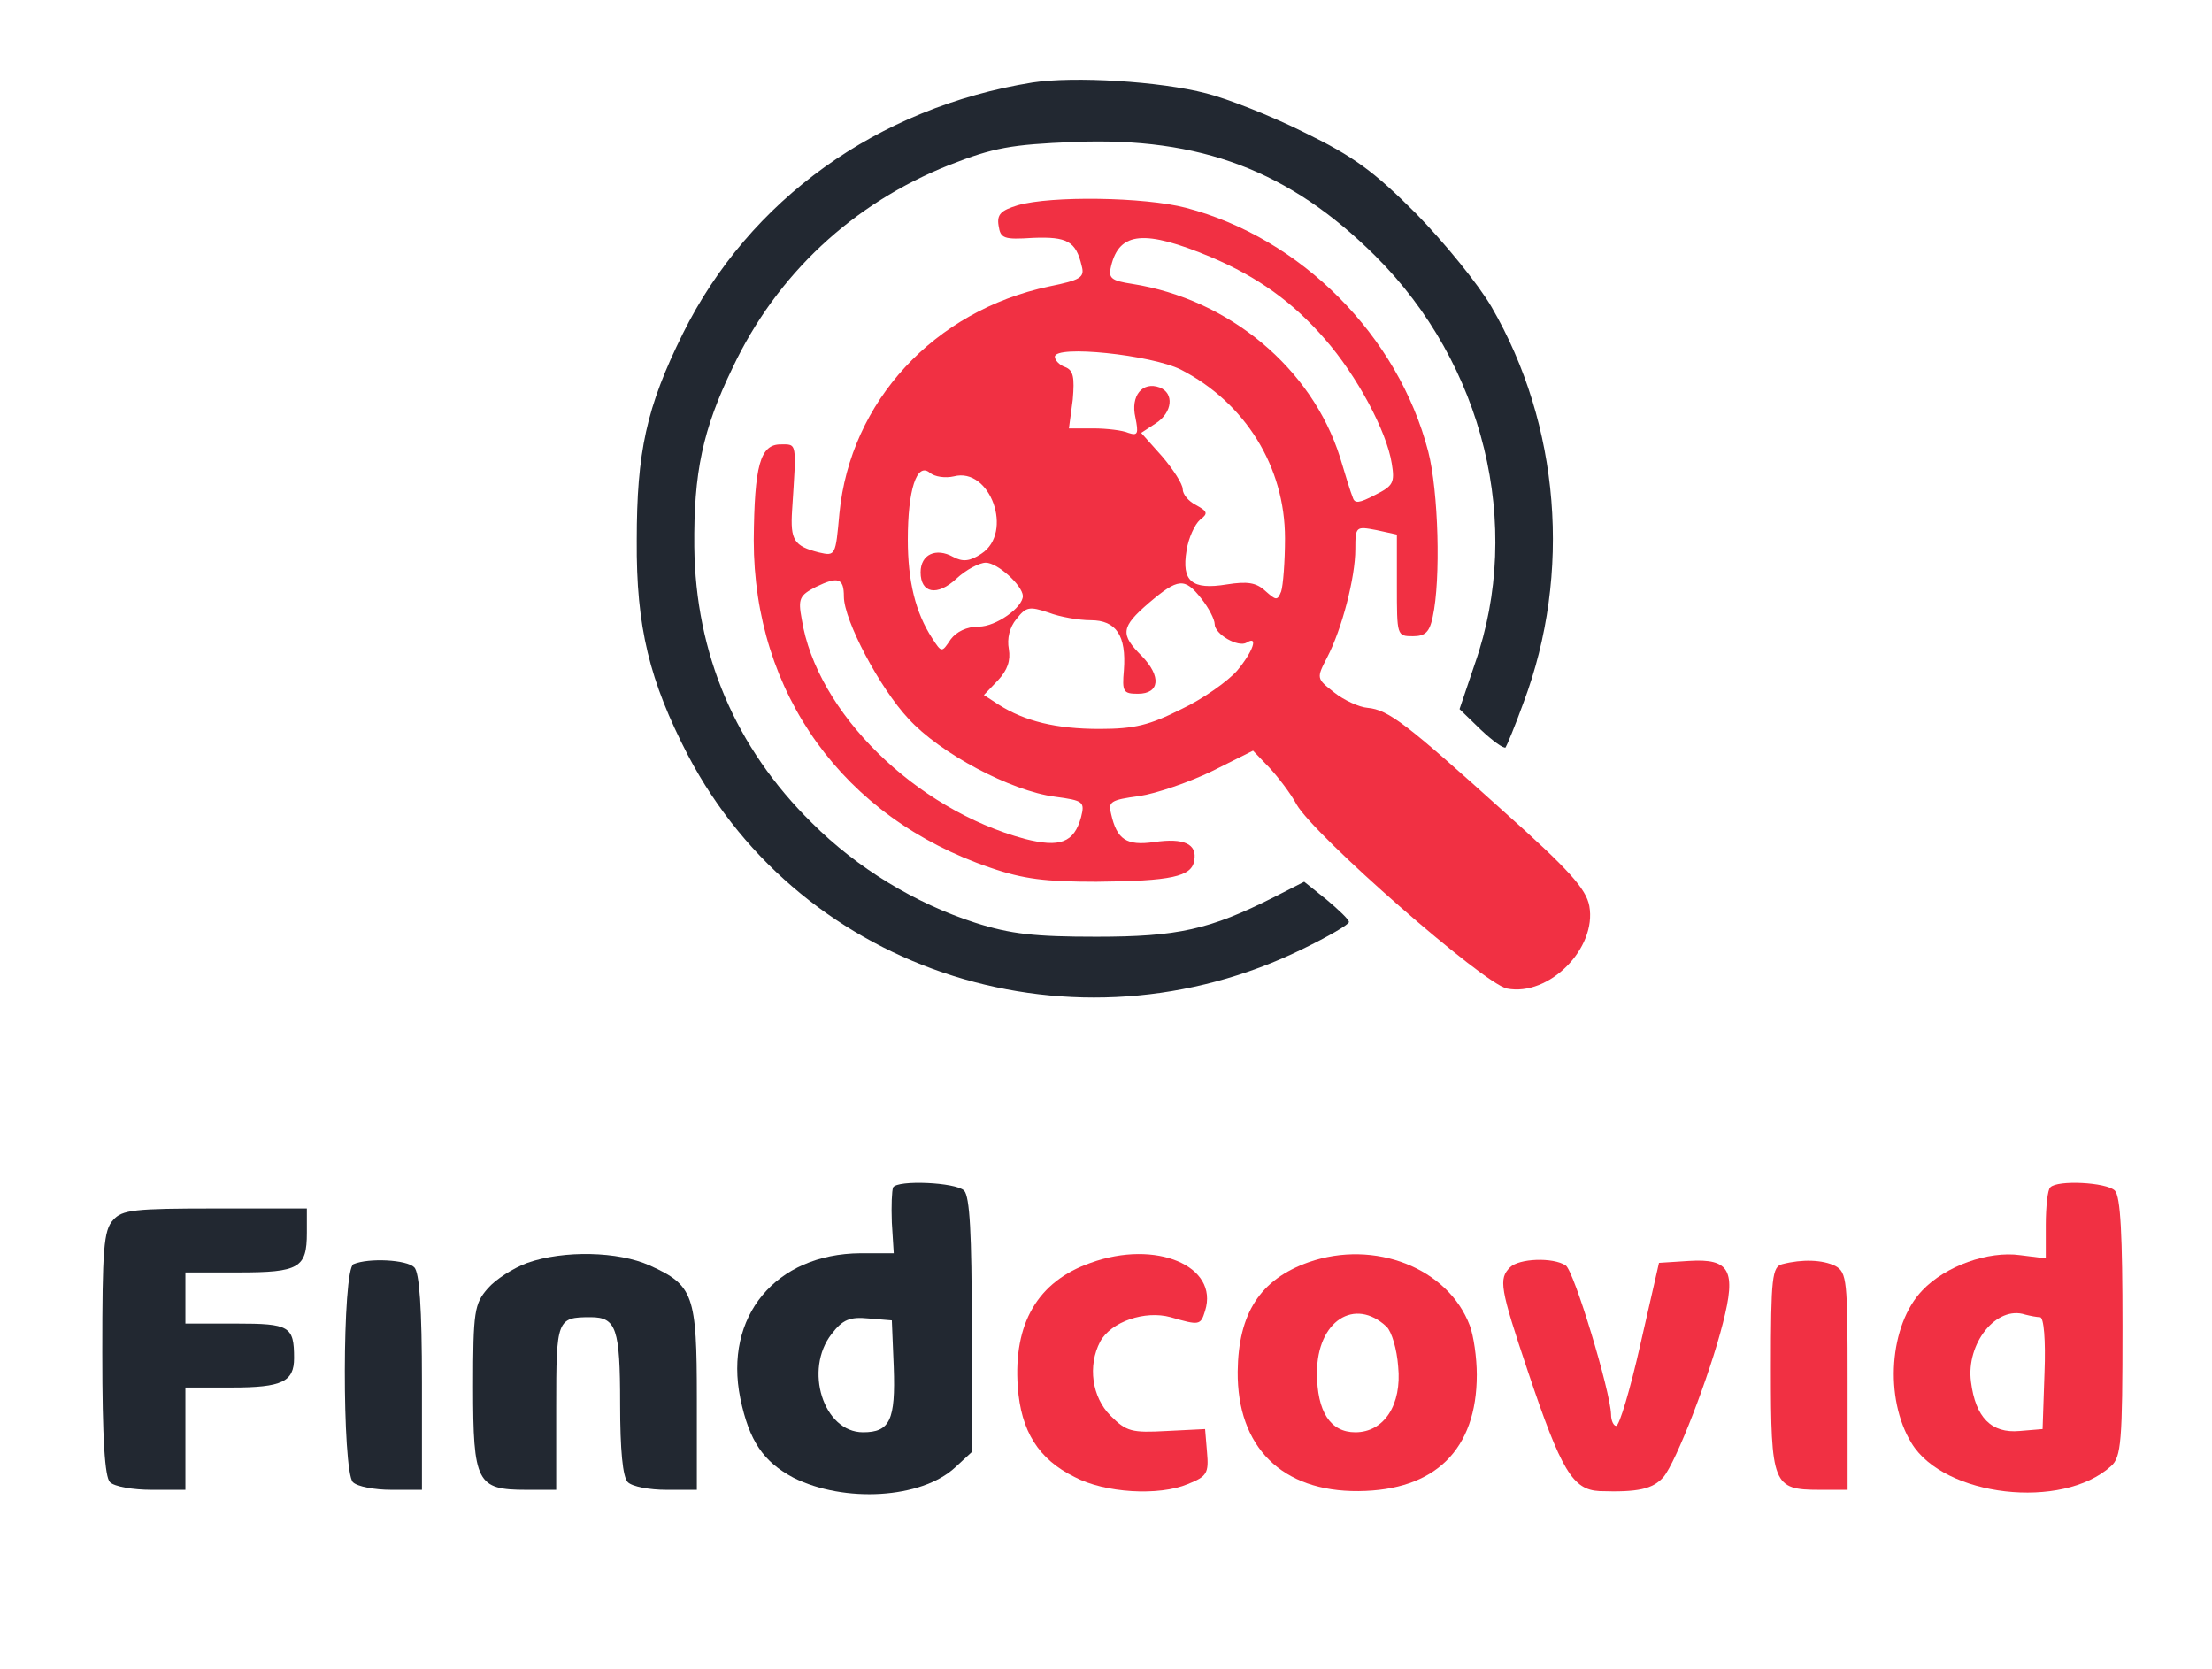
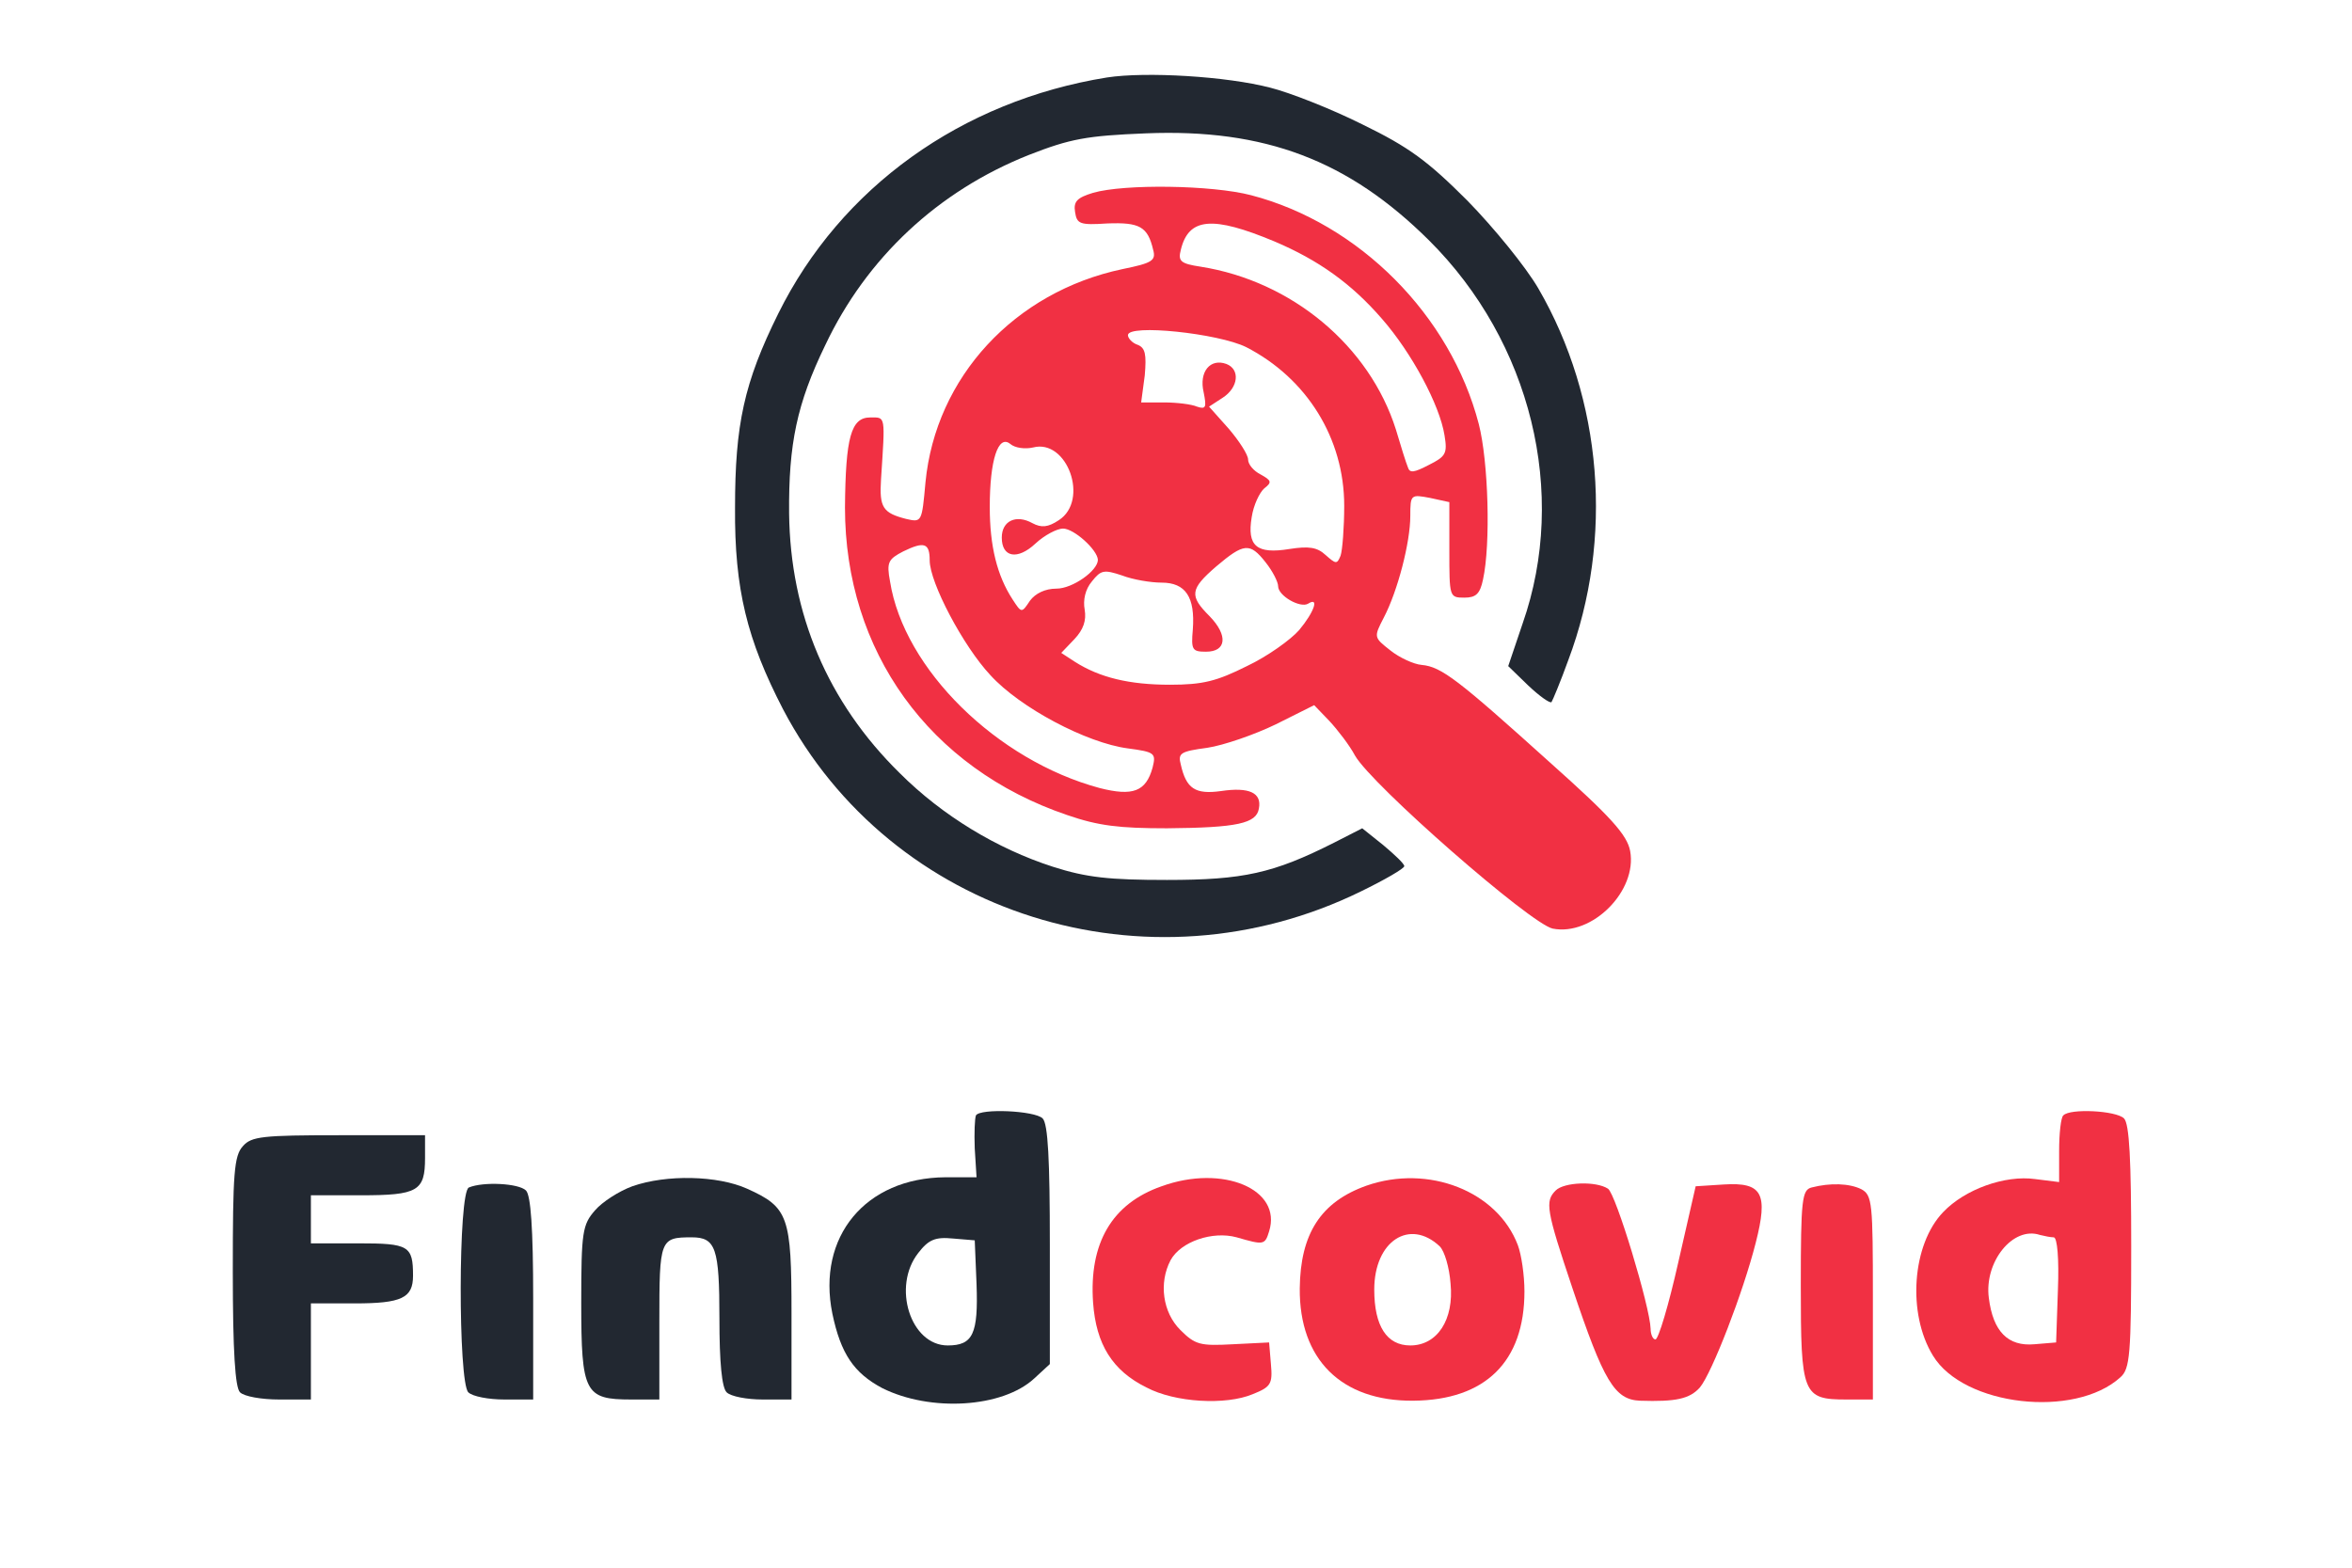
- <svg xmlns="http://www.w3.org/2000/svg" version="1.0" width="346pt" height="261pt" viewBox="0 0 346 261" preserveAspectRatio="xMidYMid meet">
+ <svg xmlns="http://www.w3.org/2000/svg" version="1.0" width="300pt" height="200pt" viewBox="0 0 346 261" preserveAspectRatio="xMidYMid meet">
  <g transform="translate(0,261) scale(0.1,-0.1)" fill="#000000" stroke="none">
    <path d="M1615 2481 c-242 -39 -443 -183 -547 -393 -57 -115 -72 -185 -72 -323 -1 -136 20 -220 80 -336 180 -343 607 -477 962 -303 39 19 72 38 72 42 0 4 -16 19 -35 35 l-35 28 -47 -24 c-101 -51 -151 -62 -278 -62 -96 0 -134 4 -190 22 -93 30 -184 85 -255 156 -120 118 -182 265 -184 432 -1 116 13 183 60 280 69 146 188 257 339 317 69 27 96 32 195 36 198 8 337 -45 471 -178 170 -169 232 -421 156 -638 l-24 -71 33 -32 c19 -18 36 -30 39 -28 2 3 15 34 28 70 76 202 57 435 -50 619 -21 36 -74 101 -118 146 -66 66 -97 89 -175 127 -52 26 -121 53 -153 61 -73 19 -207 27 -272 17z" fill="#222831" />
    <path d="M1592 2289 c-26 -8 -33 -14 -30 -32 3 -20 8 -22 54 -19 53 2 67 -5 76 -44 5 -18 -2 -22 -51 -32 -180 -38 -311 -180 -328 -355 -6 -66 -6 -67 -32 -61 -39 10 -45 19 -42 66 7 108 8 103 -18 103 -32 0 -41 -33 -42 -150 0 -239 140 -434 370 -512 52 -18 87 -22 166 -22 117 1 149 8 153 33 5 26 -16 36 -63 29 -43 -6 -58 4 -67 44 -5 19 -1 22 44 28 27 4 79 22 114 39 l64 32 25 -26 c14 -15 34 -41 43 -58 28 -49 292 -280 329 -288 66 -13 141 63 129 129 -5 27 -32 57 -134 148 -152 137 -180 159 -213 162 -13 1 -37 12 -52 24 -28 22 -28 22 -11 55 23 44 44 125 44 169 0 36 1 36 33 30 l32 -7 0 -80 c0 -78 0 -79 25 -79 19 0 26 6 31 30 13 59 9 197 -7 259 -47 181 -199 334 -379 381 -65 17 -211 19 -263 4z m302 -81 c73 -31 128 -70 179 -129 49 -56 96 -143 104 -194 5 -30 2 -35 -26 -49 -25 -13 -32 -14 -35 -4 -3 7 -12 36 -20 63 -44 139 -173 247 -325 271 -33 5 -38 9 -33 28 13 54 53 57 156 14z m-47 -176 c101 -52 163 -152 163 -264 0 -36 -3 -74 -6 -83 -6 -15 -8 -14 -25 1 -14 13 -28 15 -60 10 -55 -9 -71 5 -63 53 3 20 13 41 21 48 13 10 12 13 -6 23 -12 6 -21 17 -21 25 0 8 -15 31 -32 51 l-33 37 23 15 c26 17 29 47 6 56 -27 10 -46 -13 -38 -47 5 -25 4 -29 -11 -24 -9 4 -34 7 -55 7 l-38 0 6 45 c3 35 1 46 -12 51 -9 3 -16 11 -16 16 0 19 151 3 197 -20z m-355 -167 c57 15 94 -88 43 -121 -18 -12 -29 -13 -44 -5 -27 15 -51 4 -51 -24 0 -33 26 -38 56 -10 15 14 36 25 46 25 18 0 57 -35 58 -52 0 -18 -42 -48 -69 -48 -19 0 -35 -8 -44 -20 -14 -21 -14 -21 -29 2 -26 40 -38 89 -38 154 0 78 14 121 34 105 8 -7 25 -9 38 -6z m-172 -188 c0 -37 56 -143 101 -191 49 -54 160 -113 229 -122 45 -6 47 -8 41 -32 -11 -40 -33 -48 -88 -34 -171 46 -326 198 -349 344 -6 32 -3 37 22 50 35 17 44 14 44 -15z m559 -3 c12 -15 21 -33 21 -40 0 -16 37 -37 50 -29 19 12 10 -14 -15 -44 -14 -16 -53 -44 -87 -60 -50 -25 -73 -31 -128 -31 -68 0 -117 12 -158 38 l-23 15 22 23 c15 16 20 31 17 49 -3 16 1 34 12 47 15 19 20 20 50 10 18 -7 48 -12 66 -12 40 0 56 -24 52 -78 -3 -34 -1 -37 22 -37 34 0 37 27 6 59 -34 34 -33 45 11 83 46 39 56 40 82 7z" fill="#F13043" />
    <path d="M1397 753 c-2 -5 -3 -29 -2 -55 l3 -48 -52 0 c-133 -1 -214 -99 -188 -227 14 -67 36 -99 83 -124 80 -40 200 -33 253 16 l26 24 0 199 c0 141 -3 201 -12 210 -13 13 -104 17 -111 5z m1 -281 c3 -83 -6 -102 -48 -102 -62 0 -93 98 -49 154 17 22 28 27 58 24 l36 -3 3 -73z" fill="#222831" />
    <path d="M3207 753 c-4 -3 -7 -30 -7 -59 l0 -52 -40 5 c-50 7 -117 -17 -153 -55 -52 -54 -60 -169 -17 -239 51 -84 236 -105 312 -36 16 14 18 38 18 218 0 143 -3 204 -12 213 -13 13 -90 17 -101 5z m-16 -203 c6 0 9 -36 7 -87 l-3 -88 -36 -3 c-44 -4 -69 21 -76 77 -8 60 40 120 85 105 8 -2 18 -4 23 -4z" fill="#F13043" />
    <path d="M177 702 c-15 -16 -17 -46 -17 -208 0 -135 4 -194 12 -202 7 -7 36 -12 65 -12 l53 0 0 80 0 80 73 0 c78 0 97 9 97 46 0 50 -7 54 -91 54 l-79 0 0 40 0 40 83 0 c95 0 107 7 107 62 l0 38 -143 0 c-127 0 -146 -2 -160 -18z" fill="#222831" />
    <path d="M825 635 c-22 -8 -50 -26 -62 -40 -21 -24 -23 -36 -23 -154 0 -150 6 -161 83 -161 l47 0 0 129 c0 138 1 141 54 141 40 0 46 -18 46 -135 0 -73 4 -115 12 -123 7 -7 34 -12 60 -12 l48 0 0 143 c0 162 -5 177 -74 208 -49 22 -134 24 -191 4z" fill="#222831" />
    <path d="M1706 635 c-83 -29 -121 -95 -114 -194 5 -69 32 -113 89 -141 47 -25 132 -30 177 -11 30 12 33 17 30 50 l-3 36 -60 -3 c-55 -3 -63 -1 -88 24 -29 29 -36 78 -16 116 17 31 70 49 110 38 45 -13 47 -13 54 10 22 70 -77 112 -179 75z" fill="#F13043" />
    <path d="M2047 636 c-76 -27 -110 -80 -111 -171 -1 -118 69 -188 189 -187 120 1 185 65 185 182 0 27 -5 61 -11 77 -34 90 -149 135 -252 99z m122 -101 c8 -8 16 -35 18 -62 6 -60 -22 -103 -67 -103 -39 0 -60 32 -60 93 0 81 59 119 109 72z" fill="#F13043" />
    <path d="M553 633 c-18 -7 -18 -324 -1 -341 7 -7 34 -12 60 -12 l48 0 0 168 c0 117 -4 172 -12 180 -12 12 -71 15 -95 5z" fill="#222831" />
    <path d="M2362 628 c-18 -18 -16 -32 28 -163 52 -155 70 -185 112 -187 60 -2 83 3 100 22 20 24 72 158 93 241 21 82 11 101 -53 97 l-47 -3 -29 -127 c-16 -71 -33 -128 -38 -128 -4 0 -8 8 -8 18 -1 36 -58 225 -71 233 -20 13 -73 11 -87 -3z" fill="#F13043" />
    <path d="M2788 633 c-16 -4 -18 -20 -18 -163 0 -182 3 -190 76 -190 l44 0 0 170 c0 157 -1 170 -19 180 -20 10 -52 11 -83 3z" fill="#F13043" />
  </g>
</svg>
